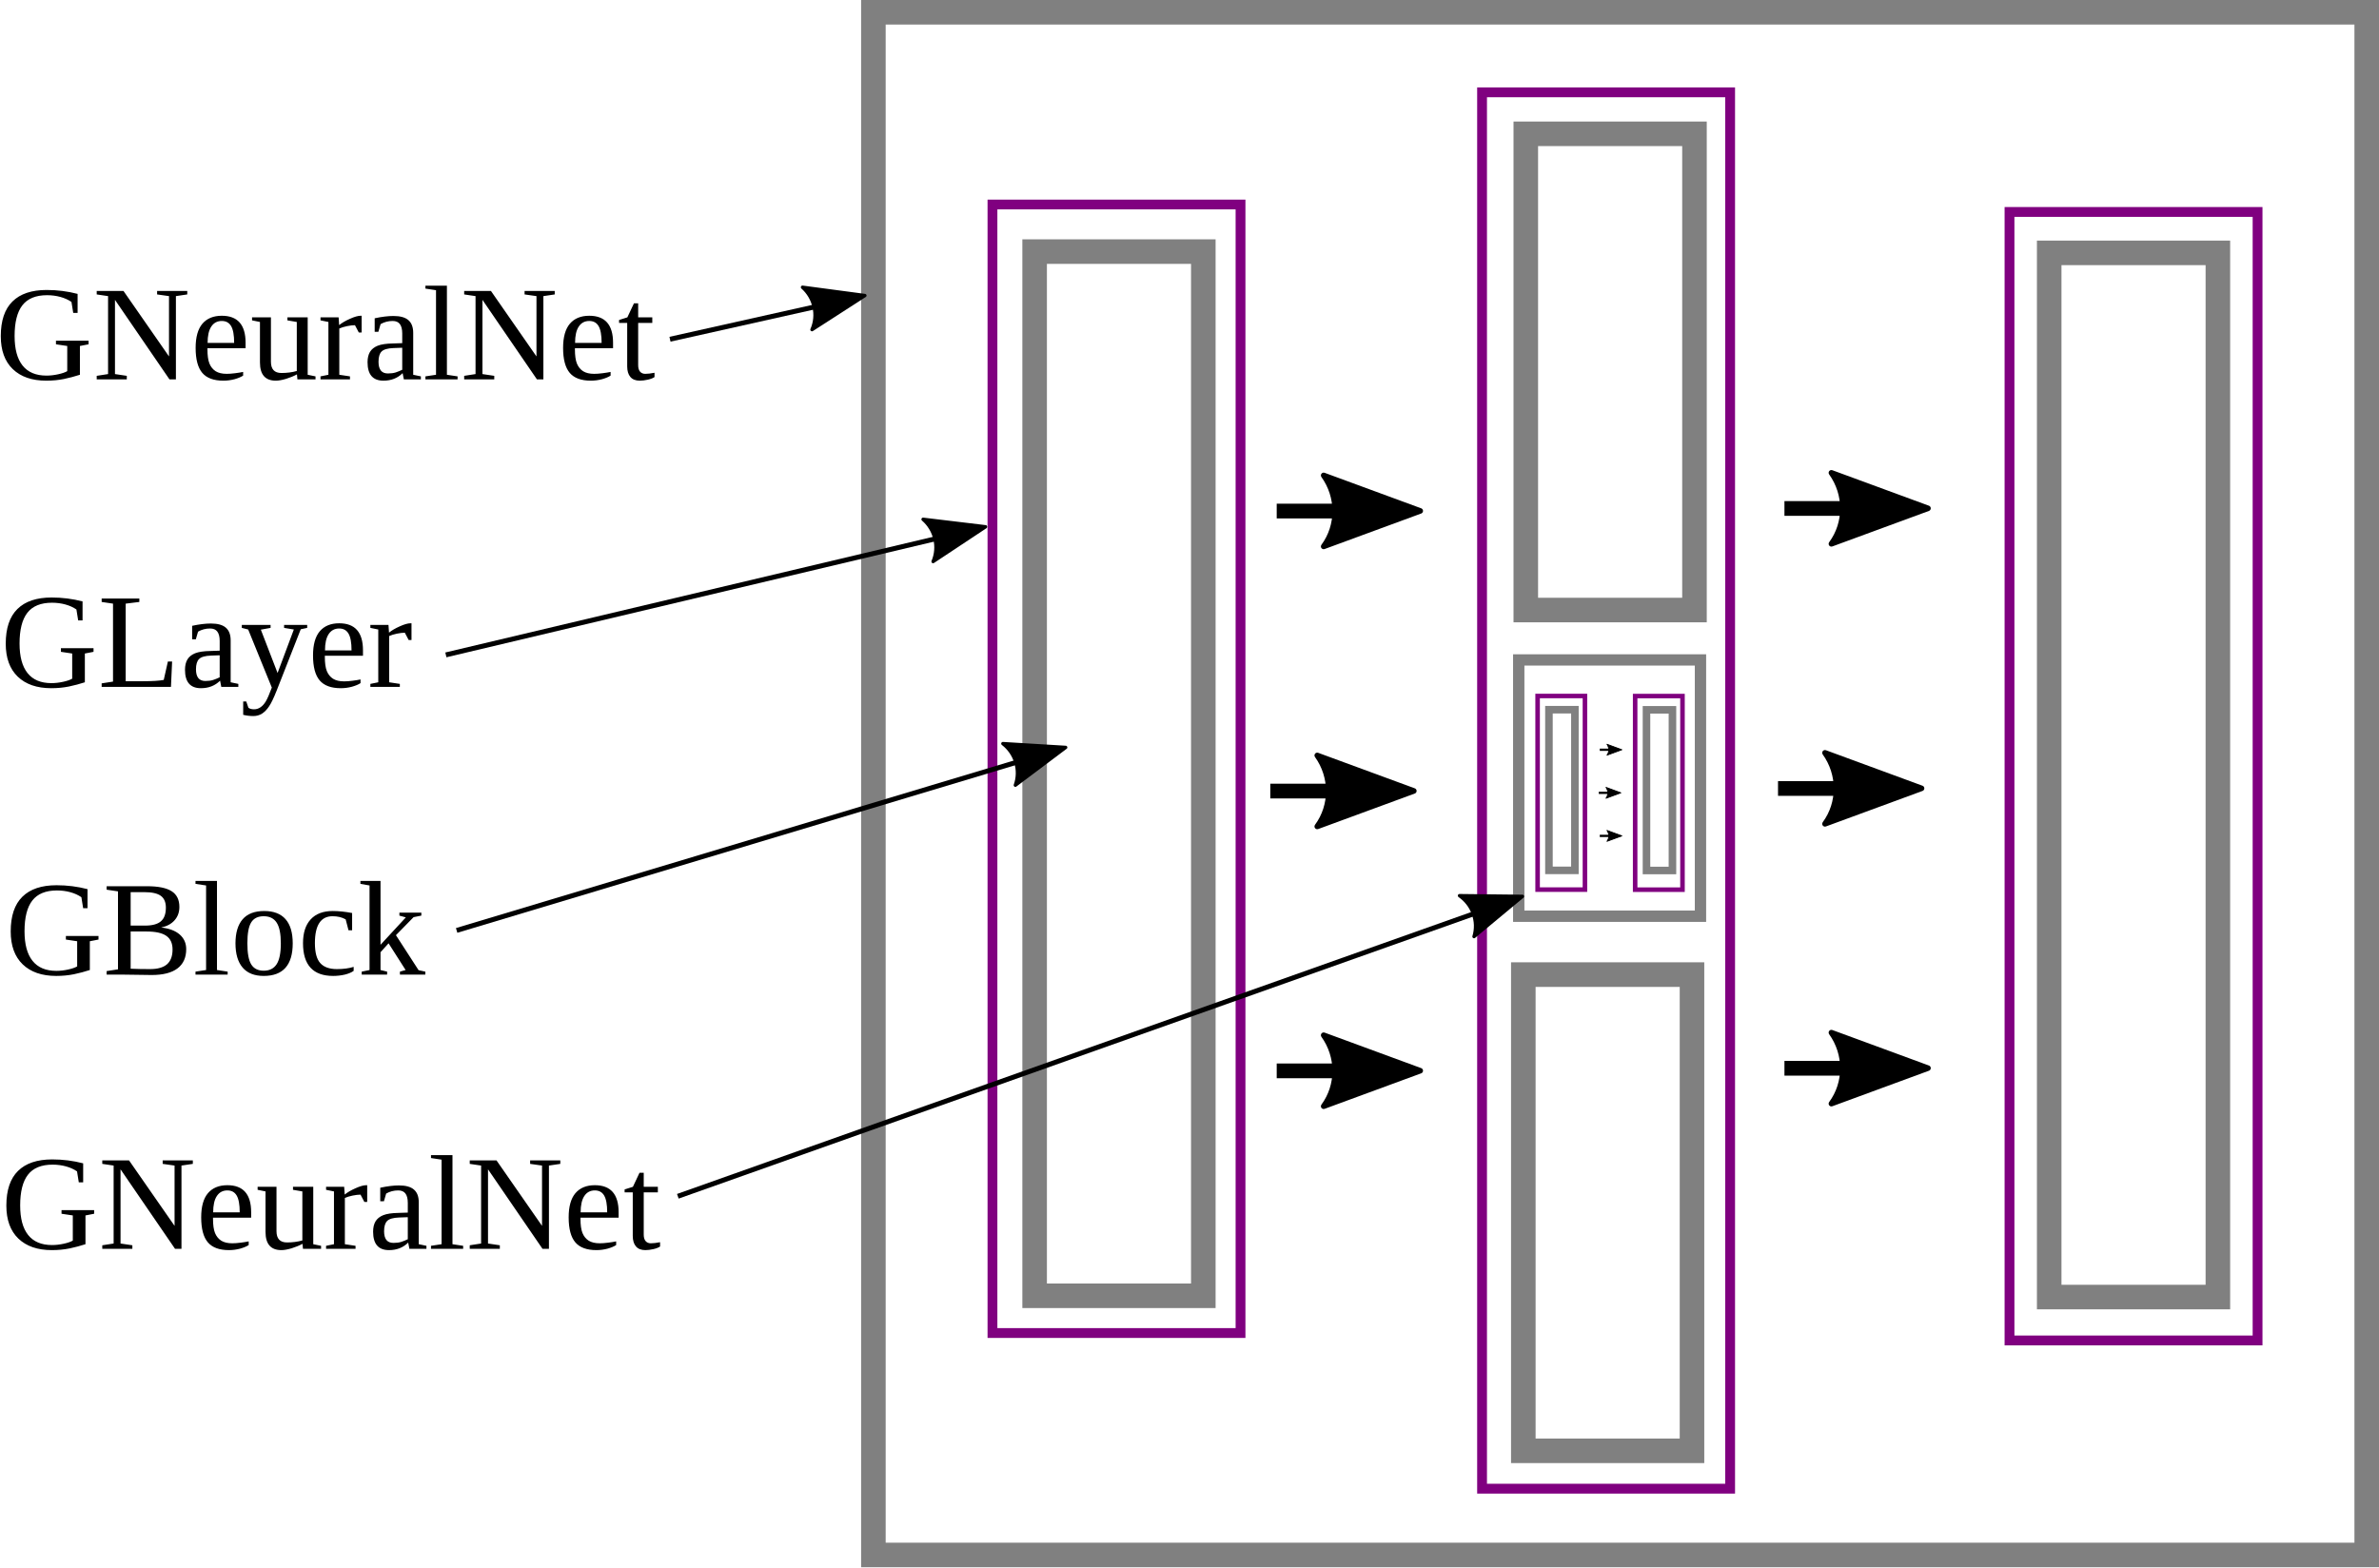
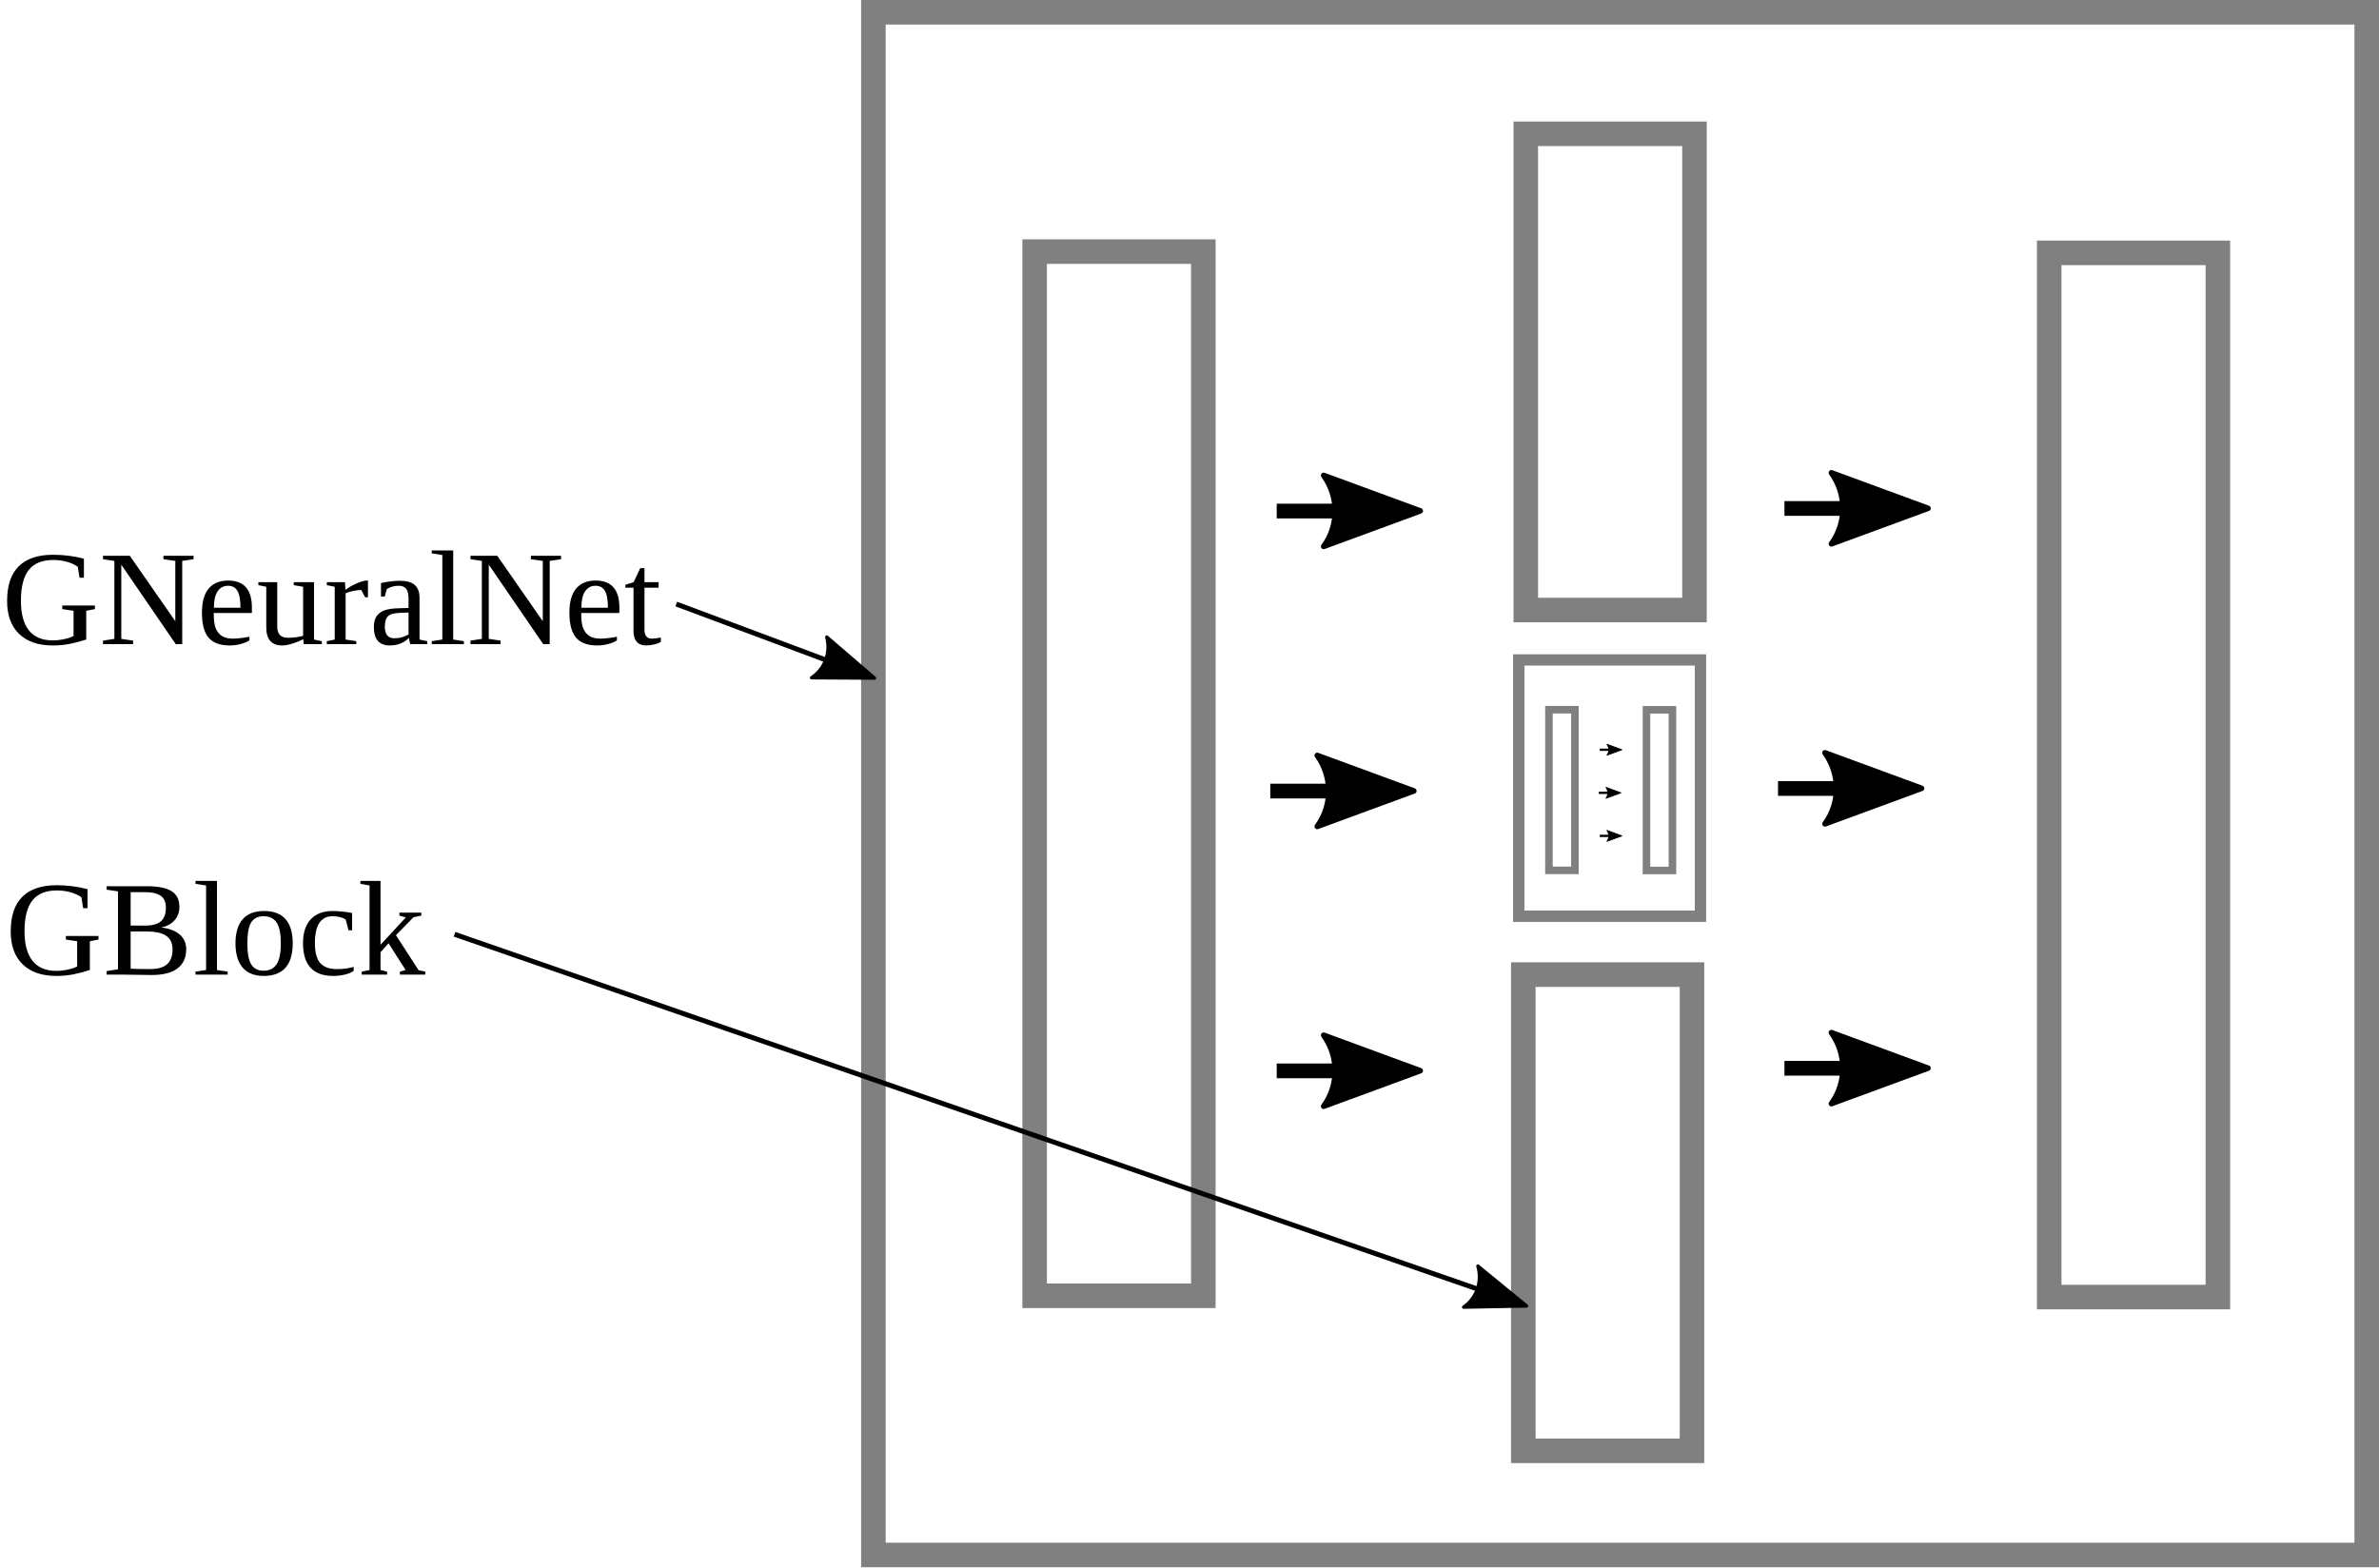
<svg xmlns="http://www.w3.org/2000/svg" width="136.705mm" height="90.073mm" viewBox="0 0 484.386 319.157" id="svg2" version="1.1">
  <defs id="defs4">
    <marker style="overflow:visible" id="marker6348" refX="0" refY="0" orient="auto">
      <path transform="scale(-0.6,-0.6)" d="M 8.719,4.034 -2.207,0.016 8.719,-4.002 c -1.745,2.372 -1.735,5.617 -6e-7,8.035 z" style="fill:#000000;fill-opacity:1;fill-rule:evenodd;stroke:#000000;stroke-width:0.625;stroke-linejoin:round;stroke-opacity:1" id="path6350" />
    </marker>
    <marker orient="auto" refY="0" refX="0" id="Arrow2Mend" style="overflow:visible">
      <path id="path4241" style="fill:#000000;fill-opacity:1;fill-rule:evenodd;stroke:#000000;stroke-width:0.625;stroke-linejoin:round;stroke-opacity:1" d="M 8.719,4.034 -2.207,0.016 8.719,-4.002 c -1.745,2.372 -1.735,5.617 -6e-7,8.035 z" transform="scale(-0.6,-0.6)" />
    </marker>
    <marker orient="auto" refY="0" refX="0" id="Arrow1Mend" style="overflow:visible">
      <path id="path4223" d="M 0,0 5,-5 -12.5,0 5,5 0,0 Z" style="fill:#000000;fill-opacity:1;fill-rule:evenodd;stroke:#000000;stroke-width:1pt;stroke-opacity:1" transform="matrix(-0.4,0,0,-0.4,-4,0)" />
    </marker>
    <marker orient="auto" refY="0" refX="0" id="Arrow2Lend" style="overflow:visible">
      <path id="path4235" style="fill:#000000;fill-opacity:1;fill-rule:evenodd;stroke:#000000;stroke-width:0.625;stroke-linejoin:round;stroke-opacity:1" d="M 8.719,4.034 -2.207,0.016 8.719,-4.002 c -1.745,2.372 -1.735,5.617 -6e-7,8.035 z" transform="matrix(-1.1,0,0,-1.1,-1.1,0)" />
    </marker>
    <marker orient="auto" refY="0" refX="0" id="Arrow2Mend-5" style="overflow:visible">
      <path id="path4241-6" style="fill:#000000;fill-opacity:1;fill-rule:evenodd;stroke:#000000;stroke-width:0.625;stroke-linejoin:round;stroke-opacity:1" d="M 8.719,4.034 -2.207,0.016 8.719,-4.002 c -1.745,2.372 -1.735,5.617 -6e-7,8.035 z" transform="scale(-0.6,-0.6)" />
    </marker>
    <marker orient="auto" refY="0" refX="0" id="Arrow2Mend-5-9" style="overflow:visible">
      <path id="path4241-6-1" style="fill:#000000;fill-opacity:1;fill-rule:evenodd;stroke:#000000;stroke-width:0.625;stroke-linejoin:round;stroke-opacity:1" d="M 8.719,4.034 -2.207,0.016 8.719,-4.002 c -1.745,2.372 -1.735,5.617 -6e-7,8.035 z" transform="scale(-0.6,-0.6)" />
    </marker>
    <marker orient="auto" refY="0" refX="0" id="Arrow2Mend-5-9-7" style="overflow:visible">
      <path id="path4241-6-1-0" style="fill:#000000;fill-opacity:1;fill-rule:evenodd;stroke:#000000;stroke-width:0.625;stroke-linejoin:round;stroke-opacity:1" d="M 8.719,4.034 -2.207,0.016 8.719,-4.002 c -1.745,2.372 -1.735,5.617 -6e-7,8.035 z" transform="scale(-0.6,-0.6)" />
    </marker>
    <marker orient="auto" refY="0" refX="0" id="Arrow2Mend-5-93" style="overflow:visible">
      <path id="path4241-6-6" style="fill:#000000;fill-opacity:1;fill-rule:evenodd;stroke:#000000;stroke-width:0.625;stroke-linejoin:round;stroke-opacity:1" d="M 8.719,4.034 -2.207,0.016 8.719,-4.002 c -1.745,2.372 -1.735,5.617 -6e-7,8.035 z" transform="scale(-0.6,-0.6)" />
    </marker>
    <marker orient="auto" refY="0" refX="0" id="Arrow2Mend-0" style="overflow:visible">
      <path id="path4241-62" style="fill:#000000;fill-opacity:1;fill-rule:evenodd;stroke:#000000;stroke-width:0.625;stroke-linejoin:round;stroke-opacity:1" d="M 8.719,4.034 -2.207,0.016 8.719,-4.002 c -1.745,2.372 -1.735,5.617 -6e-7,8.035 z" transform="scale(-0.6,-0.6)" />
    </marker>
    <marker orient="auto" refY="0" refX="0" id="Arrow2Lend-2" style="overflow:visible">
      <path id="path4235-3" style="fill:#000000;fill-opacity:1;fill-rule:evenodd;stroke:#000000;stroke-width:0.625;stroke-linejoin:round;stroke-opacity:1" d="M 8.719,4.034 -2.207,0.016 8.719,-4.002 c -1.745,2.372 -1.735,5.617 -6e-7,8.035 z" transform="matrix(-1.1,0,0,-1.1,-1.1,0)" />
    </marker>
    <marker orient="auto" refY="0" refX="0" id="Arrow2Lend-2-5" style="overflow:visible">
      <path id="path4235-3-9" style="fill:#000000;fill-opacity:1;fill-rule:evenodd;stroke:#000000;stroke-width:0.625;stroke-linejoin:round;stroke-opacity:1" d="M 8.719,4.034 -2.207,0.016 8.719,-4.002 c -1.745,2.372 -1.735,5.617 -6e-7,8.035 z" transform="matrix(-1.1,0,0,-1.1,-1.1,0)" />
    </marker>
    <marker orient="auto" refY="0" refX="0" id="Arrow2Mend-5-9-7-2" style="overflow:visible">
      <path id="path4241-6-1-0-8" style="fill:#000000;fill-opacity:1;fill-rule:evenodd;stroke:#000000;stroke-width:0.625;stroke-linejoin:round;stroke-opacity:1" d="M 8.719,4.034 -2.207,0.016 8.719,-4.002 c -1.745,2.372 -1.735,5.617 -6e-7,8.035 z" transform="scale(-0.6,-0.6)" />
    </marker>
    <marker orient="auto" refY="0" refX="0" id="Arrow2Mend-5-93-9" style="overflow:visible">
      <path id="path4241-6-6-7" style="fill:#000000;fill-opacity:1;fill-rule:evenodd;stroke:#000000;stroke-width:0.625;stroke-linejoin:round;stroke-opacity:1" d="M 8.719,4.034 -2.207,0.016 8.719,-4.002 c -1.745,2.372 -1.735,5.617 -6e-7,8.035 z" transform="scale(-0.6,-0.6)" />
    </marker>
    <marker orient="auto" refY="0" refX="0" id="Arrow2Mend-0-3" style="overflow:visible">
      <path id="path4241-62-6" style="fill:#000000;fill-opacity:1;fill-rule:evenodd;stroke:#000000;stroke-width:0.625;stroke-linejoin:round;stroke-opacity:1" d="M 8.719,4.034 -2.207,0.016 8.719,-4.002 c -1.745,2.372 -1.735,5.617 -6e-7,8.035 z" transform="scale(-0.6,-0.6)" />
    </marker>
    <marker orient="auto" refY="0" refX="0" id="Arrow2Mend-5-931" style="overflow:visible">
      <path id="path4241-6-9" style="fill:#000000;fill-opacity:1;fill-rule:evenodd;stroke:#000000;stroke-width:0.625;stroke-linejoin:round;stroke-opacity:1" d="M 8.719,4.034 -2.207,0.016 8.719,-4.002 c -1.745,2.372 -1.735,5.617 -6e-7,8.035 z" transform="scale(-0.6,-0.6)" />
    </marker>
    <marker orient="auto" refY="0" refX="0" id="Arrow2Mend-4" style="overflow:visible">
      <path id="path4241-7" style="fill:#000000;fill-opacity:1;fill-rule:evenodd;stroke:#000000;stroke-width:0.625;stroke-linejoin:round;stroke-opacity:1" d="M 8.719,4.034 -2.207,0.016 8.719,-4.002 c -1.745,2.372 -1.735,5.617 -6e-7,8.035 z" transform="scale(-0.6,-0.6)" />
    </marker>
    <marker orient="auto" refY="0" refX="0" id="Arrow2Mend-5-9-7-2-4" style="overflow:visible">
      <path id="path4241-6-1-0-8-7" style="fill:#000000;fill-opacity:1;fill-rule:evenodd;stroke:#000000;stroke-width:0.625;stroke-linejoin:round;stroke-opacity:1" d="M 8.719,4.034 -2.207,0.016 8.719,-4.002 c -1.745,2.372 -1.735,5.617 -6e-7,8.035 z" transform="scale(-0.6,-0.6)" />
    </marker>
    <marker orient="auto" refY="0" refX="0" id="Arrow2Mend-5-93-9-6" style="overflow:visible">
      <path id="path4241-6-6-7-5" style="fill:#000000;fill-opacity:1;fill-rule:evenodd;stroke:#000000;stroke-width:0.625;stroke-linejoin:round;stroke-opacity:1" d="M 8.719,4.034 -2.207,0.016 8.719,-4.002 c -1.745,2.372 -1.735,5.617 -6e-7,8.035 z" transform="scale(-0.6,-0.6)" />
    </marker>
    <marker orient="auto" refY="0" refX="0" id="Arrow2Mend-0-3-6" style="overflow:visible">
      <path id="path4241-62-6-9" style="fill:#000000;fill-opacity:1;fill-rule:evenodd;stroke:#000000;stroke-width:0.625;stroke-linejoin:round;stroke-opacity:1" d="M 8.719,4.034 -2.207,0.016 8.719,-4.002 c -1.745,2.372 -1.735,5.617 -6e-7,8.035 z" transform="scale(-0.6,-0.6)" />
    </marker>
    <marker orient="auto" refY="0" refX="0" id="Arrow2Lend-3" style="overflow:visible">
      <path id="path4235-6" style="fill:#000000;fill-opacity:1;fill-rule:evenodd;stroke:#000000;stroke-width:0.625;stroke-linejoin:round;stroke-opacity:1" d="M 8.719,4.034 -2.207,0.016 8.719,-4.002 c -1.745,2.372 -1.735,5.617 -6e-7,8.035 z" transform="matrix(-1.1,0,0,-1.1,-1.1,0)" />
    </marker>
+     <marker orient="auto" refY="0" refX="0" id="Arrow2Lend-2-5-3" style="overflow:visible">
+       <path id="path4235-3-9-6" style="fill:#000000;fill-opacity:1;fill-rule:evenodd;stroke:#000000;stroke-width:0.625;stroke-linejoin:round;stroke-opacity:1" d="M 8.719,4.034 -2.207,0.016 8.719,-4.002 c -1.745,2.372 -1.735,5.617 -6e-7,8.035 z" transform="matrix(-1.1,0,0,-1.1,-1.1,0)" />
+     </marker>
+     <marker orient="auto" refY="0" refX="0" id="Arrow2Lend-2-5-5" style="overflow:visible">
+       <path id="path4235-3-9-3" style="fill:#000000;fill-opacity:1;fill-rule:evenodd;stroke:#000000;stroke-width:0.625;stroke-linejoin:round;stroke-opacity:1" d="M 8.719,4.034 -2.207,0.016 8.719,-4.002 c -1.745,2.372 -1.735,5.617 -6e-7,8.035 z" transform="matrix(-1.1,0,0,-1.1,-1.1,0)" />
+     </marker>
+     <marker orient="auto" refY="0" refX="0" id="Arrow2Lend-6" style="overflow:visible">
+       <path id="path4235-2" style="fill:#000000;fill-opacity:1;fill-rule:evenodd;stroke:#000000;stroke-width:0.625;stroke-linejoin:round;stroke-opacity:1" d="M 8.719,4.034 -2.207,0.016 8.719,-4.002 c -1.745,2.372 -1.735,5.617 -6e-7,8.035 z" transform="matrix(-1.1,0,0,-1.1,-1.1,0)" />
+     </marker>
  </defs>
  <g id="layer1" transform="translate(-39.35259,-638.7302)">
    <rect style="opacity:1;fill:none;fill-opacity:1;stroke:#808080;stroke-width:5;stroke-linecap:round;stroke-miterlimit:4;stroke-dasharray:none;stroke-dashoffset:0;stroke-opacity:1" id="rect4138" width="34.345" height="96.975" x="349.513" y="837.2" />
    <rect style="opacity:1;fill:none;fill-opacity:1;stroke:#808080;stroke-width:5;stroke-linecap:round;stroke-miterlimit:4;stroke-dasharray:none;stroke-dashoffset:0;stroke-opacity:1" id="rect4138-3-7" width="34.345" height="96.975" x="350.018" y="665.979" />
    <rect style="opacity:1;fill:none;fill-opacity:1;stroke:#808080;stroke-width:5;stroke-linecap:round;stroke-miterlimit:4;stroke-dasharray:none;stroke-dashoffset:0;stroke-opacity:1" id="rect4138-5" width="34.345" height="212.637" x="456.589" y="690.222" />
    <rect style="opacity:1;fill:none;fill-opacity:1;stroke:#808080;stroke-width:5;stroke-linecap:round;stroke-miterlimit:4;stroke-dasharray:none;stroke-dashoffset:0;stroke-opacity:1" id="rect4138-5-3" width="34.345" height="212.637" x="250.013" y="689.97" />
    <path style="fill:none;fill-rule:evenodd;stroke:#000000;stroke-width:3;stroke-linecap:butt;stroke-linejoin:miter;stroke-miterlimit:4;stroke-dasharray:none;stroke-opacity:1;marker-end:url(#Arrow2Mend)" d="m 297.995,799.824 25.254,0" id="path4208" />
    <path style="fill:none;fill-rule:evenodd;stroke:#000000;stroke-width:3;stroke-linecap:butt;stroke-linejoin:miter;stroke-miterlimit:4;stroke-dasharray:none;stroke-opacity:1;marker-end:url(#Arrow2Mend-5)" d="m 299.303,742.802 25.254,0" id="path4208-2" />
    <path style="fill:none;fill-rule:evenodd;stroke:#000000;stroke-width:3;stroke-linecap:butt;stroke-linejoin:miter;stroke-miterlimit:4;stroke-dasharray:none;stroke-opacity:1;marker-end:url(#Arrow2Mend-5-9)" d="m 299.303,856.802 25.254,0" id="path4208-2-2" />
    <path style="fill:none;fill-rule:evenodd;stroke:#000000;stroke-width:3;stroke-linecap:butt;stroke-linejoin:miter;stroke-miterlimit:4;stroke-dasharray:none;stroke-opacity:1;marker-end:url(#Arrow2Mend-0)" d="m 401.375,799.296 25.254,0" id="path4208-6" />
    <path style="fill:none;fill-rule:evenodd;stroke:#000000;stroke-width:3;stroke-linecap:butt;stroke-linejoin:miter;stroke-miterlimit:4;stroke-dasharray:none;stroke-opacity:1;marker-end:url(#Arrow2Mend-5-93)" d="m 402.683,742.274 25.254,0" id="path4208-2-1" />
    <path style="fill:none;fill-rule:evenodd;stroke:#000000;stroke-width:3;stroke-linecap:butt;stroke-linejoin:miter;stroke-miterlimit:4;stroke-dasharray:none;stroke-opacity:1;marker-end:url(#Arrow2Mend-5-9-7)" d="m 402.683,856.274 25.254,0" id="path4208-2-2-8" />
-     <rect style="opacity:1;fill:none;fill-opacity:1;stroke:#800080;stroke-width:2;stroke-linecap:round;stroke-miterlimit:4;stroke-dasharray:none;stroke-dashoffset:0;stroke-opacity:1" id="rect4138-5-3-7" width="50.508" height="229.81" x="241.426" y="680.374" />
-     <rect style="opacity:1;fill:none;fill-opacity:1;stroke:#800080;stroke-width:2;stroke-linecap:round;stroke-miterlimit:4;stroke-dasharray:none;stroke-dashoffset:0;stroke-opacity:1" id="rect4138-5-3-7-9" width="50.508" height="284.358" x="341.114" y="657.527" />
-     <rect style="opacity:1;fill:none;fill-opacity:1;stroke:#800080;stroke-width:2;stroke-linecap:round;stroke-miterlimit:4;stroke-dasharray:none;stroke-dashoffset:0;stroke-opacity:1" id="rect4138-5-3-7-2" width="50.508" height="229.81" x="448.508" y="681.889" />
    <rect style="opacity:1;fill:none;fill-opacity:1;stroke:#808080;stroke-width:5;stroke-linecap:round;stroke-miterlimit:4;stroke-dasharray:none;stroke-dashoffset:0;stroke-opacity:1" id="rect4138-3-7-0" width="304.056" height="314.157" x="217.183" y="641.23" />
-     <text xml:space="preserve" style="font-style:normal;font-weight:normal;font-size:27.5px;line-height:125%;font-family:'Times New Roman';-inkscape-font-specification:Sans;letter-spacing:0px;word-spacing:0px;fill:#000000;fill-opacity:1;stroke:none;stroke-width:1px;stroke-linecap:butt;stroke-linejoin:miter;stroke-opacity:1" x="38.386" y="715.981" id="text6328">
-       <tspan id="tspan6330" x="38.386" y="715.981">GNeuralNet</tspan>
-     </text>
-     <text xml:space="preserve" style="font-style:normal;font-weight:normal;font-size:27.5px;line-height:125%;font-family:'Times New Roman';-inkscape-font-specification:Sans;letter-spacing:0px;word-spacing:0px;fill:#000000;fill-opacity:1;stroke:none;stroke-width:1px;stroke-linecap:butt;stroke-linejoin:miter;stroke-opacity:1" x="39.396" y="778.611" id="text6332">
-       <tspan id="tspan6334" x="39.396" y="778.611">GLayer</tspan>
+     <text xml:space="preserve" style="font-style:normal;font-weight:normal;font-size:27.5px;line-height:125%;font-family:'Times New Roman';-inkscape-font-specification:Sans;letter-spacing:0px;word-spacing:0px;fill:#000000;fill-opacity:1;stroke:none;stroke-width:1px;stroke-linecap:butt;stroke-linejoin:miter;stroke-opacity:1" x="39.672" y="769.91" id="text6328">
+       <tspan id="tspan6330" x="39.672" y="769.91">GNeuralNet</tspan>
    </text>
    <text xml:space="preserve" style="font-style:normal;font-weight:normal;font-size:27.5px;line-height:125%;font-family:'Times New Roman';-inkscape-font-specification:Sans;letter-spacing:0px;word-spacing:0px;fill:#000000;fill-opacity:1;stroke:none;stroke-width:1px;stroke-linecap:butt;stroke-linejoin:miter;stroke-opacity:1" x="40.406" y="837.2" id="text6336">
      <tspan id="tspan6338" x="40.406" y="837.2">GBlock</tspan>
    </text>
-     <path style="fill:none;fill-rule:evenodd;stroke:#000000;stroke-width:1px;stroke-linecap:butt;stroke-linejoin:miter;stroke-opacity:1;marker-end:url(#Arrow2Lend)" d="m 175.767,707.81 38.386,-8.586" id="path8804" />
-     <path style="fill:none;fill-rule:evenodd;stroke:#000000;stroke-width:1px;stroke-linecap:butt;stroke-linejoin:miter;stroke-opacity:1;marker-end:url(#Arrow2Lend-2)" d="m 130.136,772.09 108.591,-25.759" id="path8804-7" />
-     <path style="fill:none;fill-rule:evenodd;stroke:#000000;stroke-width:1px;stroke-linecap:butt;stroke-linejoin:miter;stroke-opacity:1;marker-end:url(#Arrow2Lend-2-5)" d="M 132.329,828.204 255.063,791.334" id="path8804-7-2" />
-     <g id="g18093" transform="matrix(0.1538717,0,0,0.1538717,343.2413,727.8679)">
-       <rect y="359.97" x="74.683" height="212.637" width="34.345" id="rect4138-5-3-3" style="opacity:1;fill:none;fill-opacity:1;stroke:#808080;stroke-width:10;stroke-linecap:round;stroke-miterlimit:4;stroke-dasharray:none;stroke-dashoffset:0;stroke-opacity:1" />
-       <rect y="341.802" x="59.668" height="256.238" width="62.65" id="rect4138-5-3-7-6" style="opacity:1;fill:none;fill-opacity:1;stroke:#800080;stroke-width:6;stroke-linecap:round;stroke-miterlimit:4;stroke-dasharray:none;stroke-dashoffset:0;stroke-opacity:1" />
-       <rect y="294.087" x="34.71" height="339.157" width="240.484" id="rect4138-3-7-0-5" style="opacity:1;fill:none;fill-opacity:1;stroke:#808080;stroke-width:15;stroke-linecap:round;stroke-miterlimit:4;stroke-dasharray:none;stroke-dashoffset:0;stroke-opacity:1" />
-       <path id="path4208-6-3-3" d="m 140.621,469.979 25.254,0" style="fill:none;fill-rule:evenodd;stroke:#000000;stroke-width:3;stroke-linecap:butt;stroke-linejoin:miter;stroke-miterlimit:4;stroke-dasharray:none;stroke-opacity:1;marker-end:url(#Arrow2Mend-0-3-6)" />
-       <path id="path4208-2-1-2-7" d="m 141.929,412.957 25.254,0" style="fill:none;fill-rule:evenodd;stroke:#000000;stroke-width:3;stroke-linecap:butt;stroke-linejoin:miter;stroke-miterlimit:4;stroke-dasharray:none;stroke-opacity:1;marker-end:url(#Arrow2Mend-5-93-9-6)" />
-       <path id="path4208-2-2-8-0-4" d="m 141.929,526.957 25.254,0" style="fill:none;fill-rule:evenodd;stroke:#000000;stroke-width:3;stroke-linecap:butt;stroke-linejoin:miter;stroke-miterlimit:4;stroke-dasharray:none;stroke-opacity:1;marker-end:url(#Arrow2Mend-5-9-7-2-4)" />
-       <rect y="360.079" x="203.757" height="212.637" width="34.345" id="rect4138-5-3-3-5" style="opacity:1;fill:none;fill-opacity:1;stroke:#808080;stroke-width:10;stroke-linecap:round;stroke-miterlimit:4;stroke-dasharray:none;stroke-dashoffset:0;stroke-opacity:1" />
-       <rect y="341.911" x="188.742" height="256.238" width="62.65" id="rect4138-5-3-7-6-2" style="opacity:1;fill:none;fill-opacity:1;stroke:#800080;stroke-width:6;stroke-linecap:round;stroke-miterlimit:4;stroke-dasharray:none;stroke-dashoffset:0;stroke-opacity:1" />
-     </g>
-     <text xml:space="preserve" style="font-style:normal;font-weight:normal;font-size:27.5px;line-height:125%;font-family:'Times New Roman';-inkscape-font-specification:Sans;letter-spacing:0px;word-spacing:0px;fill:#000000;fill-opacity:1;stroke:none;stroke-width:1px;stroke-linecap:butt;stroke-linejoin:miter;stroke-opacity:1" x="39.521" y="893.037" id="text6328-7">
-       <tspan id="tspan6330-5" x="39.521" y="893.037">GNeuralNet</tspan>
-     </text>
-     <path style="fill:none;fill-rule:evenodd;stroke:#000000;stroke-width:1px;stroke-linecap:butt;stroke-linejoin:miter;stroke-opacity:1;marker-end:url(#Arrow2Lend-3)" d="M 177.366,882.341 348.082,821.731" id="path8804-3" />
+     <path style="fill:none;fill-rule:evenodd;stroke:#000000;stroke-width:1px;stroke-linecap:butt;stroke-linejoin:miter;stroke-opacity:1;marker-end:url(#Arrow2Lend)" d="m 177.052,761.739 39.1,14.628" id="path8804" />
+     <rect style="opacity:1;fill:none;fill-opacity:1;stroke:#808080;stroke-width:1.539;stroke-linecap:round;stroke-miterlimit:4;stroke-dasharray:none;stroke-dashoffset:0;stroke-opacity:1" id="rect4138-5-3-3" width="5.285" height="32.719" x="354.733" y="783.257" />
+     <rect style="opacity:1;fill:none;fill-opacity:1;stroke:#808080;stroke-width:2.308;stroke-linecap:round;stroke-miterlimit:4;stroke-dasharray:none;stroke-dashoffset:0;stroke-opacity:1" id="rect4138-3-7-0-5" width="37.004" height="52.187" x="348.582" y="773.12" />
+     <path style="fill:none;fill-rule:evenodd;stroke:#000000;stroke-width:0.462;stroke-linecap:butt;stroke-linejoin:miter;stroke-miterlimit:4;stroke-dasharray:none;stroke-opacity:1;marker-end:url(#Arrow2Mend-0-3-6)" d="m 364.879,800.184 3.886,0" id="path4208-6-3-3" />
+     <path style="fill:none;fill-rule:evenodd;stroke:#000000;stroke-width:0.462;stroke-linecap:butt;stroke-linejoin:miter;stroke-miterlimit:4;stroke-dasharray:none;stroke-opacity:1;marker-end:url(#Arrow2Mend-5-93-9-6)" d="m 365.08,791.41 3.886,0" id="path4208-2-1-2-7" />
+     <path style="fill:none;fill-rule:evenodd;stroke:#000000;stroke-width:0.462;stroke-linecap:butt;stroke-linejoin:miter;stroke-miterlimit:4;stroke-dasharray:none;stroke-opacity:1;marker-end:url(#Arrow2Mend-5-9-7-2-4)" d="m 365.08,808.952 3.886,0" id="path4208-2-2-8-0-4" />
+     <rect style="opacity:1;fill:none;fill-opacity:1;stroke:#808080;stroke-width:1.539;stroke-linecap:round;stroke-miterlimit:4;stroke-dasharray:none;stroke-dashoffset:0;stroke-opacity:1" id="rect4138-5-3-3-5" width="5.285" height="32.719" x="374.594" y="783.274" />
+     <path style="fill:none;fill-rule:evenodd;stroke:#000000;stroke-width:1px;stroke-linecap:butt;stroke-linejoin:miter;stroke-opacity:1;marker-end:url(#Arrow2Lend-2-5-3)" d="m 131.895,828.985 217.019,75.272" id="path8804-7-2-7" />
  </g>
</svg>
